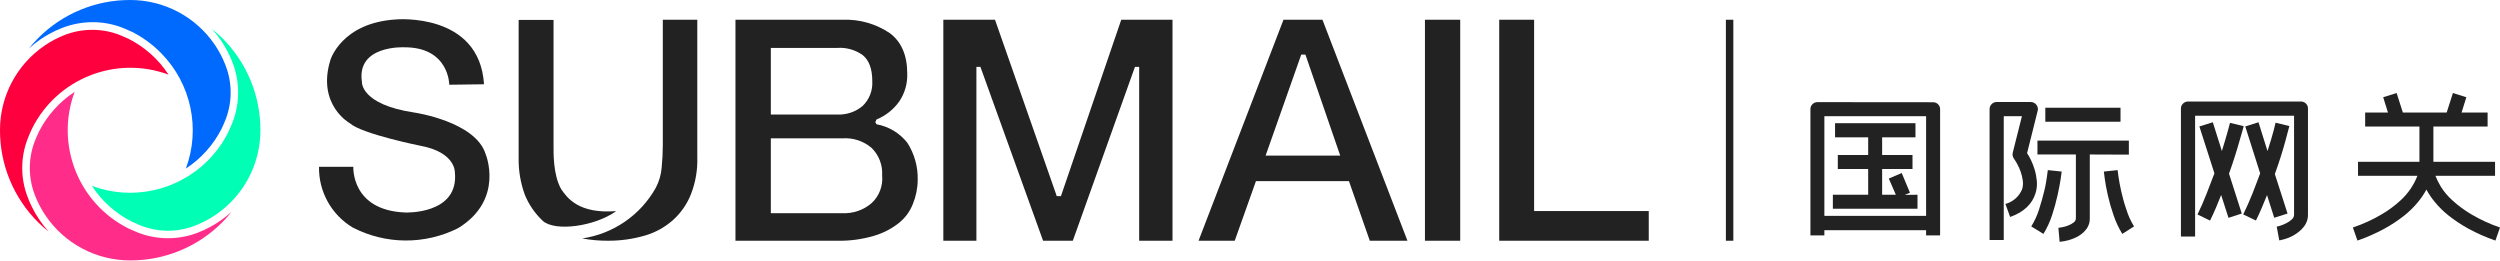
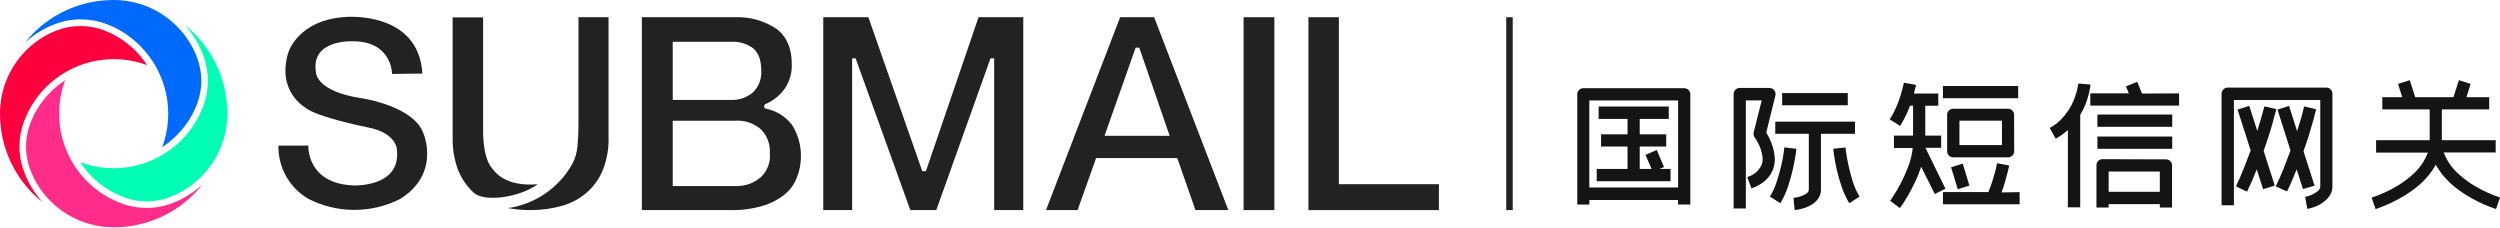
- <svg xmlns="http://www.w3.org/2000/svg" viewBox="0 0 480 50">
+ <svg xmlns="http://www.w3.org/2000/svg" viewBox="0 0 550 50">
  <defs>
-     <style>.cls-1{fill:#222;}.cls-2{fill:#ff2c89;}.cls-3{fill:#006aff;}.cls-4{fill:#00ffb5;}.cls-5{fill:#ff003f;}</style>
+     <style>.cls-1{fill:#141414;}.cls-2{fill:#222;}.cls-3{fill:#ff2c89;}.cls-4{fill:#006aff;}.cls-5{fill:#00ffb5;}.cls-6{fill:#ff003f;}</style>
  </defs>
  <g id="图层_2" data-name="图层 2">
    <g id="图层_1-2" data-name="图层 1">
-       <path class="cls-1" d="M168.29,23.86l-.23-.41.23-.51a10,10,0,0,0,4.38-3.48,9,9,0,0,0,1.52-5.36c0-3.47-1.12-6.06-3.32-7.72a15.15,15.15,0,0,0-9.05-2.59H141.21V46.22h19.43a23.24,23.24,0,0,0,7.08-.92,14,14,0,0,0,4.83-2.46,8.76,8.76,0,0,0,2.72-3.67,12.46,12.46,0,0,0,.93-4.63,12.61,12.61,0,0,0-2-7.14A9.72,9.72,0,0,0,168.29,23.86ZM148,9.2h12.73a7.48,7.48,0,0,1,4.95,1.41c1.19,1,1.8,2.62,1.8,5a6.1,6.1,0,0,1-1.87,4.75,7.09,7.09,0,0,1-4.82,1.63H148ZM167.35,39a8,8,0,0,1-5.6,1.93H148V26.56h13.77a7.76,7.76,0,0,1,5.6,1.86,6.81,6.81,0,0,1,2,5.26A6.4,6.4,0,0,1,167.35,39Z" />
-       <polygon class="cls-1" points="191.04 3.79 181.12 3.79 181.12 46.22 187.47 46.22 187.47 12.84 188.24 12.84 200.27 46.22 205.98 46.22 217.91 12.84 218.72 12.84 218.72 46.22 225.12 46.22 225.12 3.79 215.28 3.79 203.7 37.66 202.9 37.66 191.04 3.79" />
-       <path class="cls-1" d="M246.43,3.79,230.12,46.22h6.95l4.07-11.44H259L263,46.22h7.23L253.91,3.79ZM243,29.87l6.84-19.39h.8l6.68,19.39Z" />
-       <rect class="cls-1" x="273.59" y="3.79" width="6.77" height="42.43" />
-       <polygon class="cls-1" points="294.55 40.52 294.55 3.79 287.85 3.79 287.85 46.22 316.56 46.22 316.56 40.52 294.55 40.52" />
-       <path class="cls-1" d="M111.78,45.78a26.6,26.6,0,0,0,5,.44,24.9,24.9,0,0,0,7.07-1,13.94,13.94,0,0,0,5.4-3,13.17,13.17,0,0,0,3.44-5,17.94,17.94,0,0,0,1.19-7.07V3.79h-6.62v24c0,1.46-.08,3-.22,4.39a10.09,10.09,0,0,1-1.14,3.9A19.42,19.42,0,0,1,111.78,45.78Z" />
-       <path class="cls-1" d="M107.75,36.32c-1.59-2.79-1.47-7.08-1.47-8.49v-24h-6.7V30.33a19.61,19.61,0,0,0,1.19,7.07,14.2,14.2,0,0,0,3.44,5c2.33,2.12,10,1.09,14.1-1.87C111.14,41.11,108.89,38,107.75,36.32Z" />
-       <path class="cls-1" d="M86.26,16.27s0-7.23-8.66-7.19c0,0-9.19-.46-8.11,6.65,0,0-.31,4.33,10.06,5.88,0,0,11.76,1.7,13.7,8,0,0,3.64,8.74-5.3,14.2a22.25,22.25,0,0,1-20.25-.14,13.31,13.31,0,0,1-6.45-11.64h6.59s-.47,8.38,10,8.77c0,0,10.36.42,9.49-7.78,0,0,.09-3.75-6.45-5,0,0-11.38-2.28-13.7-4.35,0,0-6.41-3.54-3.74-12.16,0,0,2.12-7.15,12.63-7.78,0,0,16-1.41,16.86,12.45Z" />
-       <path class="cls-2" d="M38.16,44.6a15.88,15.88,0,0,1-11.51.12s-1.35-.54-2-.86A21.1,21.1,0,0,1,14.33,17.64a19.84,19.84,0,0,0-6.88,7.69c-.26.53-.74,1.7-.8,1.85a14.41,14.41,0,0,0,.11,10.44,19.41,19.41,0,0,0,2,3.79A19.61,19.61,0,0,0,25,50a24.84,24.84,0,0,0,17.68-7.32,25.65,25.65,0,0,0,1.78-2,22.09,22.09,0,0,1-2.22,1.74A20.43,20.43,0,0,1,38.16,44.6Z" />
-       <path class="cls-3" d="M43.24,12.38a19.41,19.41,0,0,0-2-3.79A19.61,19.61,0,0,0,25,0,24.84,24.84,0,0,0,7.32,7.32a25.65,25.65,0,0,0-1.78,2A22.09,22.09,0,0,1,7.76,7.56,20.43,20.43,0,0,1,11.84,5.4a16.1,16.1,0,0,1,5.93-1.14,15.78,15.78,0,0,1,5.58,1s1.33.53,2,.86A21,21,0,0,1,31,10.27a21.09,21.09,0,0,1,4.69,22.09,19.84,19.84,0,0,0,6.88-7.69c.25-.5.7-1.59.8-1.86A14.39,14.39,0,0,0,43.24,12.38Z" />
-       <path class="cls-4" d="M42.68,7.32a25.65,25.65,0,0,0-2-1.78,22.09,22.09,0,0,1,1.74,2.22,20.43,20.43,0,0,1,2.16,4.08,15.88,15.88,0,0,1,.12,11.51s-.54,1.34-.86,2A21,21,0,0,1,39.73,31a21.09,21.09,0,0,1-22.09,4.69,19.84,19.84,0,0,0,7.69,6.88c.57.28,1.85.8,1.86.8a14.12,14.12,0,0,0,9.57.2,19.29,19.29,0,0,0,4.65-2.33A19.61,19.61,0,0,0,50,25,24.84,24.84,0,0,0,42.68,7.32Z" />
-       <path class="cls-5" d="M24.67,7.45c-.53-.26-1.7-.74-1.85-.8a14.33,14.33,0,0,0-5.05-.92,14.62,14.62,0,0,0-5.39,1,19.41,19.41,0,0,0-3.79,2A19.61,19.61,0,0,0,0,25,24.84,24.84,0,0,0,7.32,42.68c.63.63,1.29,1.22,2,1.78a23.54,23.54,0,0,1-1.73-2.22,20.89,20.89,0,0,1-2.5-5,15.55,15.55,0,0,1,.22-10.59c0-.07.55-1.36.86-2A21.1,21.1,0,0,1,32.36,14.33a19.84,19.84,0,0,0-7.69-6.88Z" />
-       <path class="cls-1" d="M371.16,19.63a1.3,1.3,0,0,1,.95.39,1.28,1.28,0,0,1,.39.95V45.2h-2.69v-1H350.28v1H347.6V21A1.28,1.28,0,0,1,348,20a1.3,1.3,0,0,1,.95-.39Zm-1.35,21.82V22.31H350.28V41.45Zm-1.65-4.06v2.69H351.91V37.39h6.78V32.45h-5.83V29.76h5.83V26.37h-6.36V23.65h15.44v2.72h-6.4v3.39h5.83v2.69h-5.83v4.94H364l-1.35-3.11,2.48-1.06L366.71,37l-1,.42Z" />
-       <path class="cls-1" d="M389.2,29.41a9.68,9.68,0,0,1,.73,1.29,12.75,12.75,0,0,1,.72,1.85,10.89,10.89,0,0,1,.42,2.19,6,6,0,0,1-.24,2.33c-.64,2.12-2.26,3.65-4.88,4.59l-.91-2.5a4.84,4.84,0,0,0,3.21-2.83,3.83,3.83,0,0,0,.12-1.69,8.47,8.47,0,0,0-.42-1.72,9.68,9.68,0,0,0-.67-1.48,10.13,10.13,0,0,0-.62-1,1.38,1.38,0,0,1-.21-1.13l1.76-7h-3.49V46.08H382V21a1.34,1.34,0,0,1,.39-1,1.28,1.28,0,0,1,1-.41h6.53a1.32,1.32,0,0,1,1.06.53,1.28,1.28,0,0,1,.25,1.17Zm6.64,3.53c0,.07-.06.54-.19,1.42s-.33,1.91-.6,3.12A38.24,38.24,0,0,1,394,41.31a17.05,17.05,0,0,1-1.66,3.6L390,43.47a14,14,0,0,0,1.49-3.23c.4-1.24.72-2.42,1-3.54s.42-2.06.53-2.84.16-1.18.16-1.2Zm5.4-3.28V41.91a3.27,3.27,0,0,1-.6,2,5.07,5.07,0,0,1-1.48,1.36,7.93,7.93,0,0,1-1.89.81,9.31,9.31,0,0,1-1.82.35l-.24-2.68.81-.14a5.4,5.4,0,0,0,1.13-.34,3.93,3.93,0,0,0,1-.56,1,1,0,0,0,.42-.8V29.66h-7.38V27h17.55v2.69Zm5.9-6.29H392.7V20.69h14.44Zm-.56,9.29s.05.42.16,1.2.28,1.73.53,2.84.56,2.3,1,3.54a13.56,13.56,0,0,0,1.47,3.23l-2.26,1.44a17.6,17.6,0,0,1-1.68-3.6,36.06,36.06,0,0,1-1.1-3.83c-.27-1.21-.46-2.25-.58-3.12s-.18-1.35-.18-1.42Z" />
-       <path class="cls-1" d="M441.79,19.49a1.3,1.3,0,0,1,.95.39,1.27,1.27,0,0,1,.39.95V41.21a3.61,3.61,0,0,1-.56,2,5.79,5.79,0,0,1-1.42,1.46,7.17,7.17,0,0,1-1.8,1,10.27,10.27,0,0,1-1.73.49l-.49-2.65a5,5,0,0,0,.79-.21,7,7,0,0,0,1.11-.48,4.58,4.58,0,0,0,1-.69,1.2,1.2,0,0,0,.43-.91v-19h-19v23.2h-2.72V20.83a1.25,1.25,0,0,1,.41-.95,1.34,1.34,0,0,1,1-.39Zm-11,4.73c0,.07-.1.35-.23.85L430,27c-.22.81-.51,1.76-.85,2.84s-.73,2.25-1.18,3.5L430.42,41l-2.55.82-1.41-4.38c-.33.82-.67,1.64-1,2.45s-.73,1.63-1.13,2.46l-2.41-1.17c.64-1.32,1.22-2.64,1.75-4s1-2.63,1.5-3.9l-2.89-9,2.58-.81L426.6,29c.5-1.6.88-2.9,1.15-3.89s.41-1.49.41-1.52Zm5.86,17.59-1.38-4.35c-.33.8-.67,1.61-1,2.42s-.73,1.63-1.13,2.46l-2.44-1.17c.64-1.32,1.23-2.64,1.77-4s1-2.62,1.48-3.89l-2.86-9,2.54-.81L435.36,29q.78-2.4,1.17-3.9c.25-1,.38-1.51.38-1.54l2.65.64c0,.07-.1.35-.23.85s-.3,1.14-.53,2-.5,1.76-.84,2.86-.74,2.26-1.19,3.51L439.21,41Z" />
-       <path class="cls-1" d="M467.6,33.76a13.79,13.79,0,0,0,1.06,2.11,12.15,12.15,0,0,0,2.18,2.58,21.75,21.75,0,0,0,3.65,2.7A29.49,29.49,0,0,0,480,43.68l-.88,2.51a33.86,33.86,0,0,1-5.21-2.3,27.51,27.51,0,0,1-3.8-2.52,17.23,17.23,0,0,1-2.61-2.57,14.38,14.38,0,0,1-1.63-2.4,14.91,14.91,0,0,1-1.62,2.4,17.71,17.71,0,0,1-2.61,2.57,27.51,27.51,0,0,1-3.8,2.52,34.3,34.3,0,0,1-5.21,2.3l-.88-2.51a29.25,29.25,0,0,0,5.54-2.53,21.23,21.23,0,0,0,3.64-2.7,12.51,12.51,0,0,0,3.21-4.69h-11.4V31.07h11.79V24.29H454.11V21.61h4.38l-.92-2.94,2.58-.81,1.2,3.75h8.41l1.2-3.75,2.58.81-.92,2.94h5v2.68H467.21v6.78h11.84v2.69Z" />
-       <rect class="cls-1" x="331.37" y="3.79" width="1.43" height="42.43" />
+       <path class="cls-1" d="M370.52,19.41a1.33,1.33,0,0,1,1.35,1.34V45h-2.69V44H349.65v1H347V20.75a1.3,1.3,0,0,1,.39-.95,1.28,1.28,0,0,1,.95-.39Zm-1.34,21.83V22.1H349.65V41.24Zm-1.66-4.07v2.69H351.28V37.17h6.78V32.23h-5.83V29.55h5.83V26.16H351.7V23.44h15.43v2.72h-6.39v3.39h5.83v2.68h-5.83v4.94h2.62L362,34.07,364.49,33l1.59,3.74-1,.42Z" />
+       <path class="cls-1" d="M388.57,29.19a11,11,0,0,1,.73,1.29,12.89,12.89,0,0,1,.72,1.86,10.63,10.63,0,0,1,.42,2.19,6.2,6.2,0,0,1-.24,2.33c-.64,2.12-2.26,3.65-4.88,4.59l-.92-2.51a4.84,4.84,0,0,0,3.22-2.83,4,4,0,0,0,.12-1.69,8.22,8.22,0,0,0-.42-1.71,10.38,10.38,0,0,0-.67-1.49,10.13,10.13,0,0,0-.62-1,1.37,1.37,0,0,1-.21-1.13l1.76-7h-3.49V45.86H381.4V20.75a1.36,1.36,0,0,1,.39-1,1.27,1.27,0,0,1,.95-.4h6.54a1.3,1.3,0,0,1,1.06.53,1.23,1.23,0,0,1,.24,1.16Zm6.64,3.54c0,.07-.06.54-.19,1.41s-.33,1.91-.6,3.12-.63,2.49-1.08,3.83a16.91,16.91,0,0,1-1.66,3.61l-2.3-1.45A14,14,0,0,0,390.87,40c.4-1.24.72-2.42,1-3.53s.42-2.07.53-2.85.16-1.17.16-1.2Zm5.4-3.29V41.69a3.32,3.32,0,0,1-.6,2,4.93,4.93,0,0,1-1.48,1.36,7.93,7.93,0,0,1-1.89.81,10.21,10.21,0,0,1-1.82.36l-.24-2.69.81-.14a5.58,5.58,0,0,0,1.13-.34,4.32,4.32,0,0,0,1-.56,1,1,0,0,0,.42-.8V29.44h-7.38V26.76H408.1v2.68Zm5.9-6.28H392.07V20.47h14.44ZM406,32.44s.05.43.16,1.2.28,1.73.53,2.85.56,2.29.95,3.53a13.56,13.56,0,0,0,1.47,3.23l-2.27,1.45a18,18,0,0,1-1.67-3.61,35.4,35.4,0,0,1-1.1-3.83c-.27-1.21-.46-2.25-.58-3.12s-.18-1.34-.18-1.41Z" />
+       <path class="cls-1" d="M425.65,42.68l-3-6a25.08,25.08,0,0,1-1.35,3.4c-.51,1.07-1,2-1.48,2.83s-.88,1.47-1.23,2l-.61.86-2.15-1.59s.24-.38.71-1.08a29.54,29.54,0,0,0,1.59-2.7,35.45,35.45,0,0,0,1.67-3.72,16,16,0,0,0,1-4.12h-4.13V29.83h4.2V23.26h-.67c-.26.71-.57,1.44-.94,2.21a19.84,19.84,0,0,1-1.25,2.24l-2.26-1.45a19.57,19.57,0,0,0,1.45-2.75,23.56,23.56,0,0,0,.95-2.6c.24-.79.47-1.69.71-2.7l2.65.46s0,.24-.11.58-.19.79-.35,1.33h5.37v2.68h-2.86v6.57h3.49v2.68h-3.46l4.41,9ZM444,21.6H427.45V18.92H444Zm.32,20.66v2.68H427.45V42.26h10c.33-.8.61-1.58.85-2.35s.43-1.45.6-2,.31-1.27.45-2l2.65.5s0,.2-.1.54-.18.79-.32,1.33-.31,1.16-.51,1.85-.44,1.43-.73,2.21Zm-1.2-9a1.33,1.33,0,0,1-1.34,1.35H429.71a1.33,1.33,0,0,1-1.34-1.35v-8a1.33,1.33,0,0,1,1.34-1.34h12.05a1.33,1.33,0,0,1,1.34,1.34Zm-13.88,3.54L431.8,36l1.48,4.84-2.58.78Zm11.19-10.25h-9.35v5.37h9.35Z" />
+       <path class="cls-1" d="M459.91,18.6s0,.27-.09.67a14.57,14.57,0,0,1-.32,1.52,16.92,16.92,0,0,1-.67,2.08,14.74,14.74,0,0,1-1.18,2.4V45.61h-2.72v-17a14.43,14.43,0,0,1-2.68,1.91l-1.31-2.37a10.52,10.52,0,0,0,2.42-1.8,14.07,14.07,0,0,0,1.71-2.1,12,12,0,0,0,1.13-2.14,18.7,18.7,0,0,0,.65-1.89,14,14,0,0,0,.38-1.85Zm19.49,1.94v2.69H459.87V20.54h8.48L467.71,19l2.48-1,1.05,2.58Zm-2.89,14.52a1.33,1.33,0,0,1,.95.38,1.3,1.3,0,0,1,.39,1v9.21h-2.69v-.74H463.9v.74h-2.68V36.4a1.3,1.3,0,0,1,.38-1,1.34,1.34,0,0,1,1-.38ZM461.43,25.2h16.46v2.69H461.43Zm0,4.84h16.46v2.69H461.43Zm13.73,12.15V37.74H463.9v4.45Z" />
+       <path class="cls-1" d="M511.79,19.27a1.33,1.33,0,0,1,1.34,1.34V41a3.57,3.57,0,0,1-.56,2,5.83,5.83,0,0,1-1.42,1.47,7.46,7.46,0,0,1-1.8,1,10.27,10.27,0,0,1-1.73.49l-.49-2.65a5,5,0,0,0,.79-.21,6.21,6.21,0,0,0,1.11-.48,4.22,4.22,0,0,0,1-.68,1.23,1.23,0,0,0,.43-.92V22h-19V45.16h-2.72V20.61a1.28,1.28,0,0,1,.41-.95,1.34,1.34,0,0,1,1-.39Zm-11,4.73-.23.85c-.13.5-.31,1.15-.53,2s-.51,1.76-.85,2.84-.73,2.25-1.18,3.5l2.44,7.63-2.55.81-1.41-4.38q-.49,1.23-1,2.46c-.36.81-.73,1.62-1.13,2.45L491.9,41c.64-1.32,1.22-2.64,1.75-4s1-2.63,1.5-3.9l-2.89-9,2.58-.81,1.76,5.51c.5-1.6.88-2.9,1.15-3.88s.41-1.5.41-1.52Zm5.86,17.59-1.38-4.34c-.33.8-.67,1.6-1,2.42s-.73,1.62-1.13,2.45L500.66,41c.64-1.32,1.23-2.63,1.77-4s1-2.62,1.48-3.89l-2.86-9,2.54-.81,1.77,5.55c.52-1.61.91-2.91,1.17-3.91s.38-1.51.38-1.53l2.65.63-.23.85c-.13.5-.3,1.15-.53,2s-.5,1.77-.84,2.86-.74,2.27-1.19,3.51l2.44,7.6Z" />
+       <path class="cls-1" d="M537.6,33.54a13.83,13.83,0,0,0,1.06,2.12,12.37,12.37,0,0,0,2.18,2.57,22.32,22.32,0,0,0,3.65,2.71A30.17,30.17,0,0,0,550,43.46L549.12,46a32.92,32.92,0,0,1-5.21-2.3,26.64,26.64,0,0,1-3.8-2.52,17.2,17.2,0,0,1-2.61-2.56,15.24,15.24,0,0,1-1.63-2.4,15.84,15.84,0,0,1-1.62,2.4,17.68,17.68,0,0,1-2.61,2.56,26.64,26.64,0,0,1-3.8,2.52,33.34,33.34,0,0,1-5.21,2.3l-.88-2.51a29.91,29.91,0,0,0,5.54-2.52,21.77,21.77,0,0,0,3.64-2.71,12.45,12.45,0,0,0,2.15-2.57,12.2,12.2,0,0,0,1.06-2.12h-11.4V30.85h11.79V24.07H524.11V21.39h4.38l-.92-2.93,2.58-.82,1.2,3.75h8.41l1.2-3.75,2.58.82-.92,2.93h5v2.68H537.21v6.78h11.84v2.69Z" />
+       <path class="cls-2" d="M168.29,23.86l-.23-.41.23-.51a10,10,0,0,0,4.38-3.48,9,9,0,0,0,1.52-5.36c0-3.47-1.12-6.06-3.32-7.72a15.15,15.15,0,0,0-9.05-2.59H141.21V46.22h19.43a23.24,23.24,0,0,0,7.08-.92,14,14,0,0,0,4.83-2.46,8.76,8.76,0,0,0,2.72-3.67,12.46,12.46,0,0,0,.93-4.63,12.61,12.61,0,0,0-2-7.14A9.72,9.72,0,0,0,168.29,23.86ZM148,9.2h12.73a7.48,7.48,0,0,1,4.95,1.41c1.19,1,1.8,2.62,1.8,5a6.1,6.1,0,0,1-1.87,4.75,7.09,7.09,0,0,1-4.82,1.63H148ZM167.35,39a8,8,0,0,1-5.6,1.93H148V26.56h13.77a7.76,7.76,0,0,1,5.6,1.86,6.81,6.81,0,0,1,2,5.26A6.4,6.4,0,0,1,167.35,39Z" />
+       <polygon class="cls-2" points="191.04 3.79 181.12 3.79 181.12 46.22 187.47 46.22 187.47 12.84 188.24 12.84 200.27 46.22 205.98 46.22 217.91 12.84 218.72 12.84 218.72 46.22 225.12 46.22 225.12 3.79 215.28 3.79 203.7 37.66 202.9 37.66 191.04 3.79" />
+       <path class="cls-2" d="M246.43,3.79,230.12,46.22h6.95l4.07-11.44H259L263,46.22h7.23L253.91,3.79ZM243,29.87l6.84-19.39h.8l6.68,19.39Z" />
+       <rect class="cls-2" x="273.59" y="3.79" width="6.77" height="42.43" />
+       <polygon class="cls-2" points="294.55 40.52 294.55 3.79 287.85 3.79 287.85 46.22 316.56 46.22 316.56 40.52 294.55 40.52" />
+       <path class="cls-2" d="M111.78,45.78a26.6,26.6,0,0,0,5,.44,24.9,24.9,0,0,0,7.07-1,13.94,13.94,0,0,0,5.4-3,13.17,13.17,0,0,0,3.44-5,17.94,17.94,0,0,0,1.19-7.07V3.79h-6.62v24c0,1.46-.08,3-.22,4.39a10.09,10.09,0,0,1-1.14,3.9A19.42,19.42,0,0,1,111.78,45.78Z" />
+       <path class="cls-2" d="M107.75,36.32c-1.59-2.79-1.47-7.08-1.47-8.49v-24h-6.7V30.33a19.61,19.61,0,0,0,1.19,7.07,14.2,14.2,0,0,0,3.44,5c2.33,2.12,10,1.09,14.1-1.87C111.14,41.11,108.89,38,107.75,36.32Z" />
+       <path class="cls-2" d="M86.26,16.27s0-7.23-8.66-7.19c0,0-9.19-.46-8.11,6.65,0,0-.31,4.33,10.06,5.88,0,0,11.76,1.7,13.7,8,0,0,3.64,8.74-5.3,14.2a22.25,22.25,0,0,1-20.25-.14,13.31,13.31,0,0,1-6.45-11.64h6.59s-.47,8.38,10,8.77c0,0,10.36.42,9.49-7.78,0,0,.09-3.75-6.45-5,0,0-11.38-2.28-13.7-4.35,0,0-6.41-3.54-3.74-12.16,0,0,2.12-7.15,12.63-7.78,0,0,16-1.41,16.86,12.45Z" />
+       <path class="cls-3" d="M38.16,44.6a15.88,15.88,0,0,1-11.51.12s-1.35-.54-2-.86A21.1,21.1,0,0,1,14.33,17.64a19.84,19.84,0,0,0-6.88,7.69c-.26.53-.74,1.7-.8,1.85a14.41,14.41,0,0,0,.11,10.44,19.41,19.41,0,0,0,2,3.79A19.61,19.61,0,0,0,25,50a24.84,24.84,0,0,0,17.68-7.32,25.65,25.65,0,0,0,1.78-2,22.09,22.09,0,0,1-2.22,1.74A20.43,20.43,0,0,1,38.16,44.6Z" />
+       <path class="cls-4" d="M43.24,12.38a19.41,19.41,0,0,0-2-3.79A19.61,19.61,0,0,0,25,0,24.84,24.84,0,0,0,7.32,7.32a25.65,25.65,0,0,0-1.78,2A22.09,22.09,0,0,1,7.76,7.56,20.43,20.43,0,0,1,11.84,5.4a16.1,16.1,0,0,1,5.93-1.14,15.78,15.78,0,0,1,5.58,1s1.33.53,2,.86A21,21,0,0,1,31,10.27a21.09,21.09,0,0,1,4.69,22.09,19.84,19.84,0,0,0,6.88-7.69c.25-.5.7-1.59.8-1.86A14.39,14.39,0,0,0,43.24,12.38Z" />
+       <path class="cls-5" d="M42.68,7.32a25.65,25.65,0,0,0-2-1.78,22.09,22.09,0,0,1,1.74,2.22,20.43,20.43,0,0,1,2.16,4.08,15.88,15.88,0,0,1,.12,11.51s-.54,1.34-.86,2A21,21,0,0,1,39.73,31a21.09,21.09,0,0,1-22.09,4.69,19.84,19.84,0,0,0,7.69,6.88c.57.28,1.85.8,1.86.8a14.12,14.12,0,0,0,9.57.2,19.29,19.29,0,0,0,4.65-2.33A19.61,19.61,0,0,0,50,25,24.84,24.84,0,0,0,42.68,7.32Z" />
+       <path class="cls-6" d="M24.67,7.45c-.53-.26-1.7-.74-1.85-.8a14.33,14.33,0,0,0-5.05-.92,14.62,14.62,0,0,0-5.39,1,19.41,19.41,0,0,0-3.79,2A19.61,19.61,0,0,0,0,25,24.84,24.84,0,0,0,7.32,42.68c.63.63,1.29,1.22,2,1.78a23.54,23.54,0,0,1-1.73-2.22,20.89,20.89,0,0,1-2.5-5,15.55,15.55,0,0,1,.22-10.59c0-.07.55-1.36.86-2A21.1,21.1,0,0,1,32.36,14.33a19.84,19.84,0,0,0-7.69-6.88Z" />
+       <rect class="cls-2" x="331.37" y="3.79" width="1.43" height="42.43" />
    </g>
  </g>
</svg>
